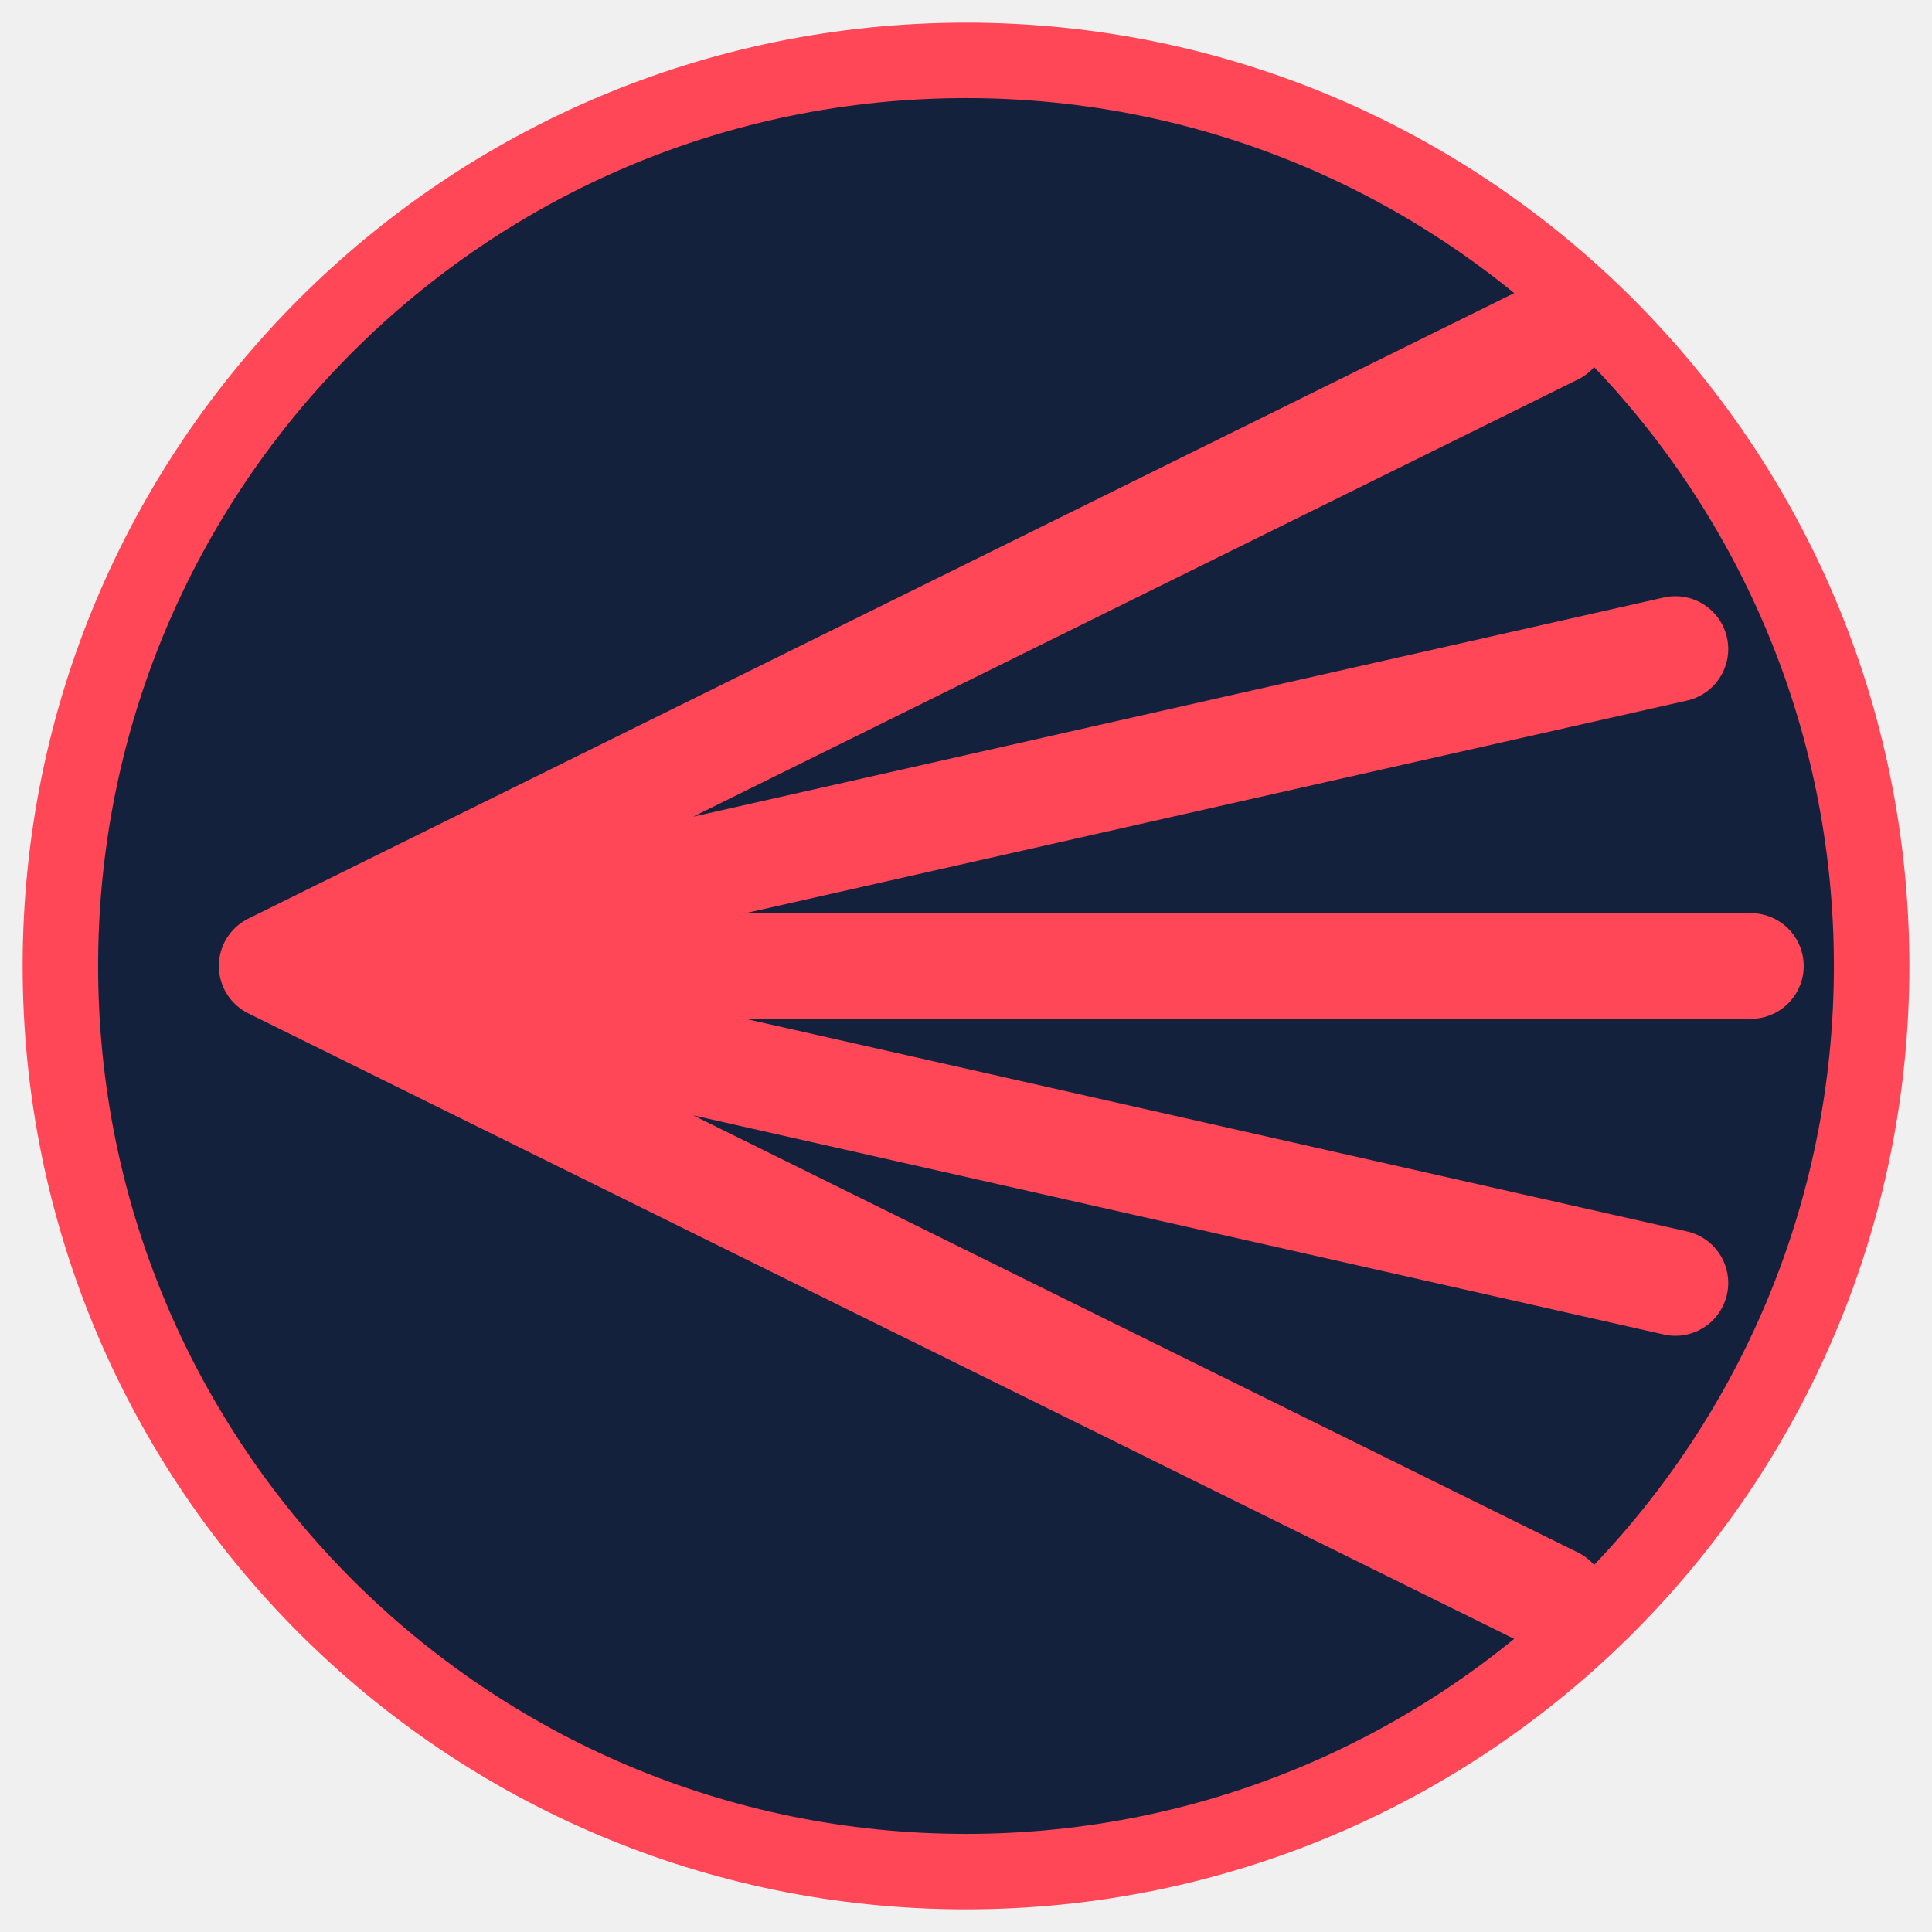
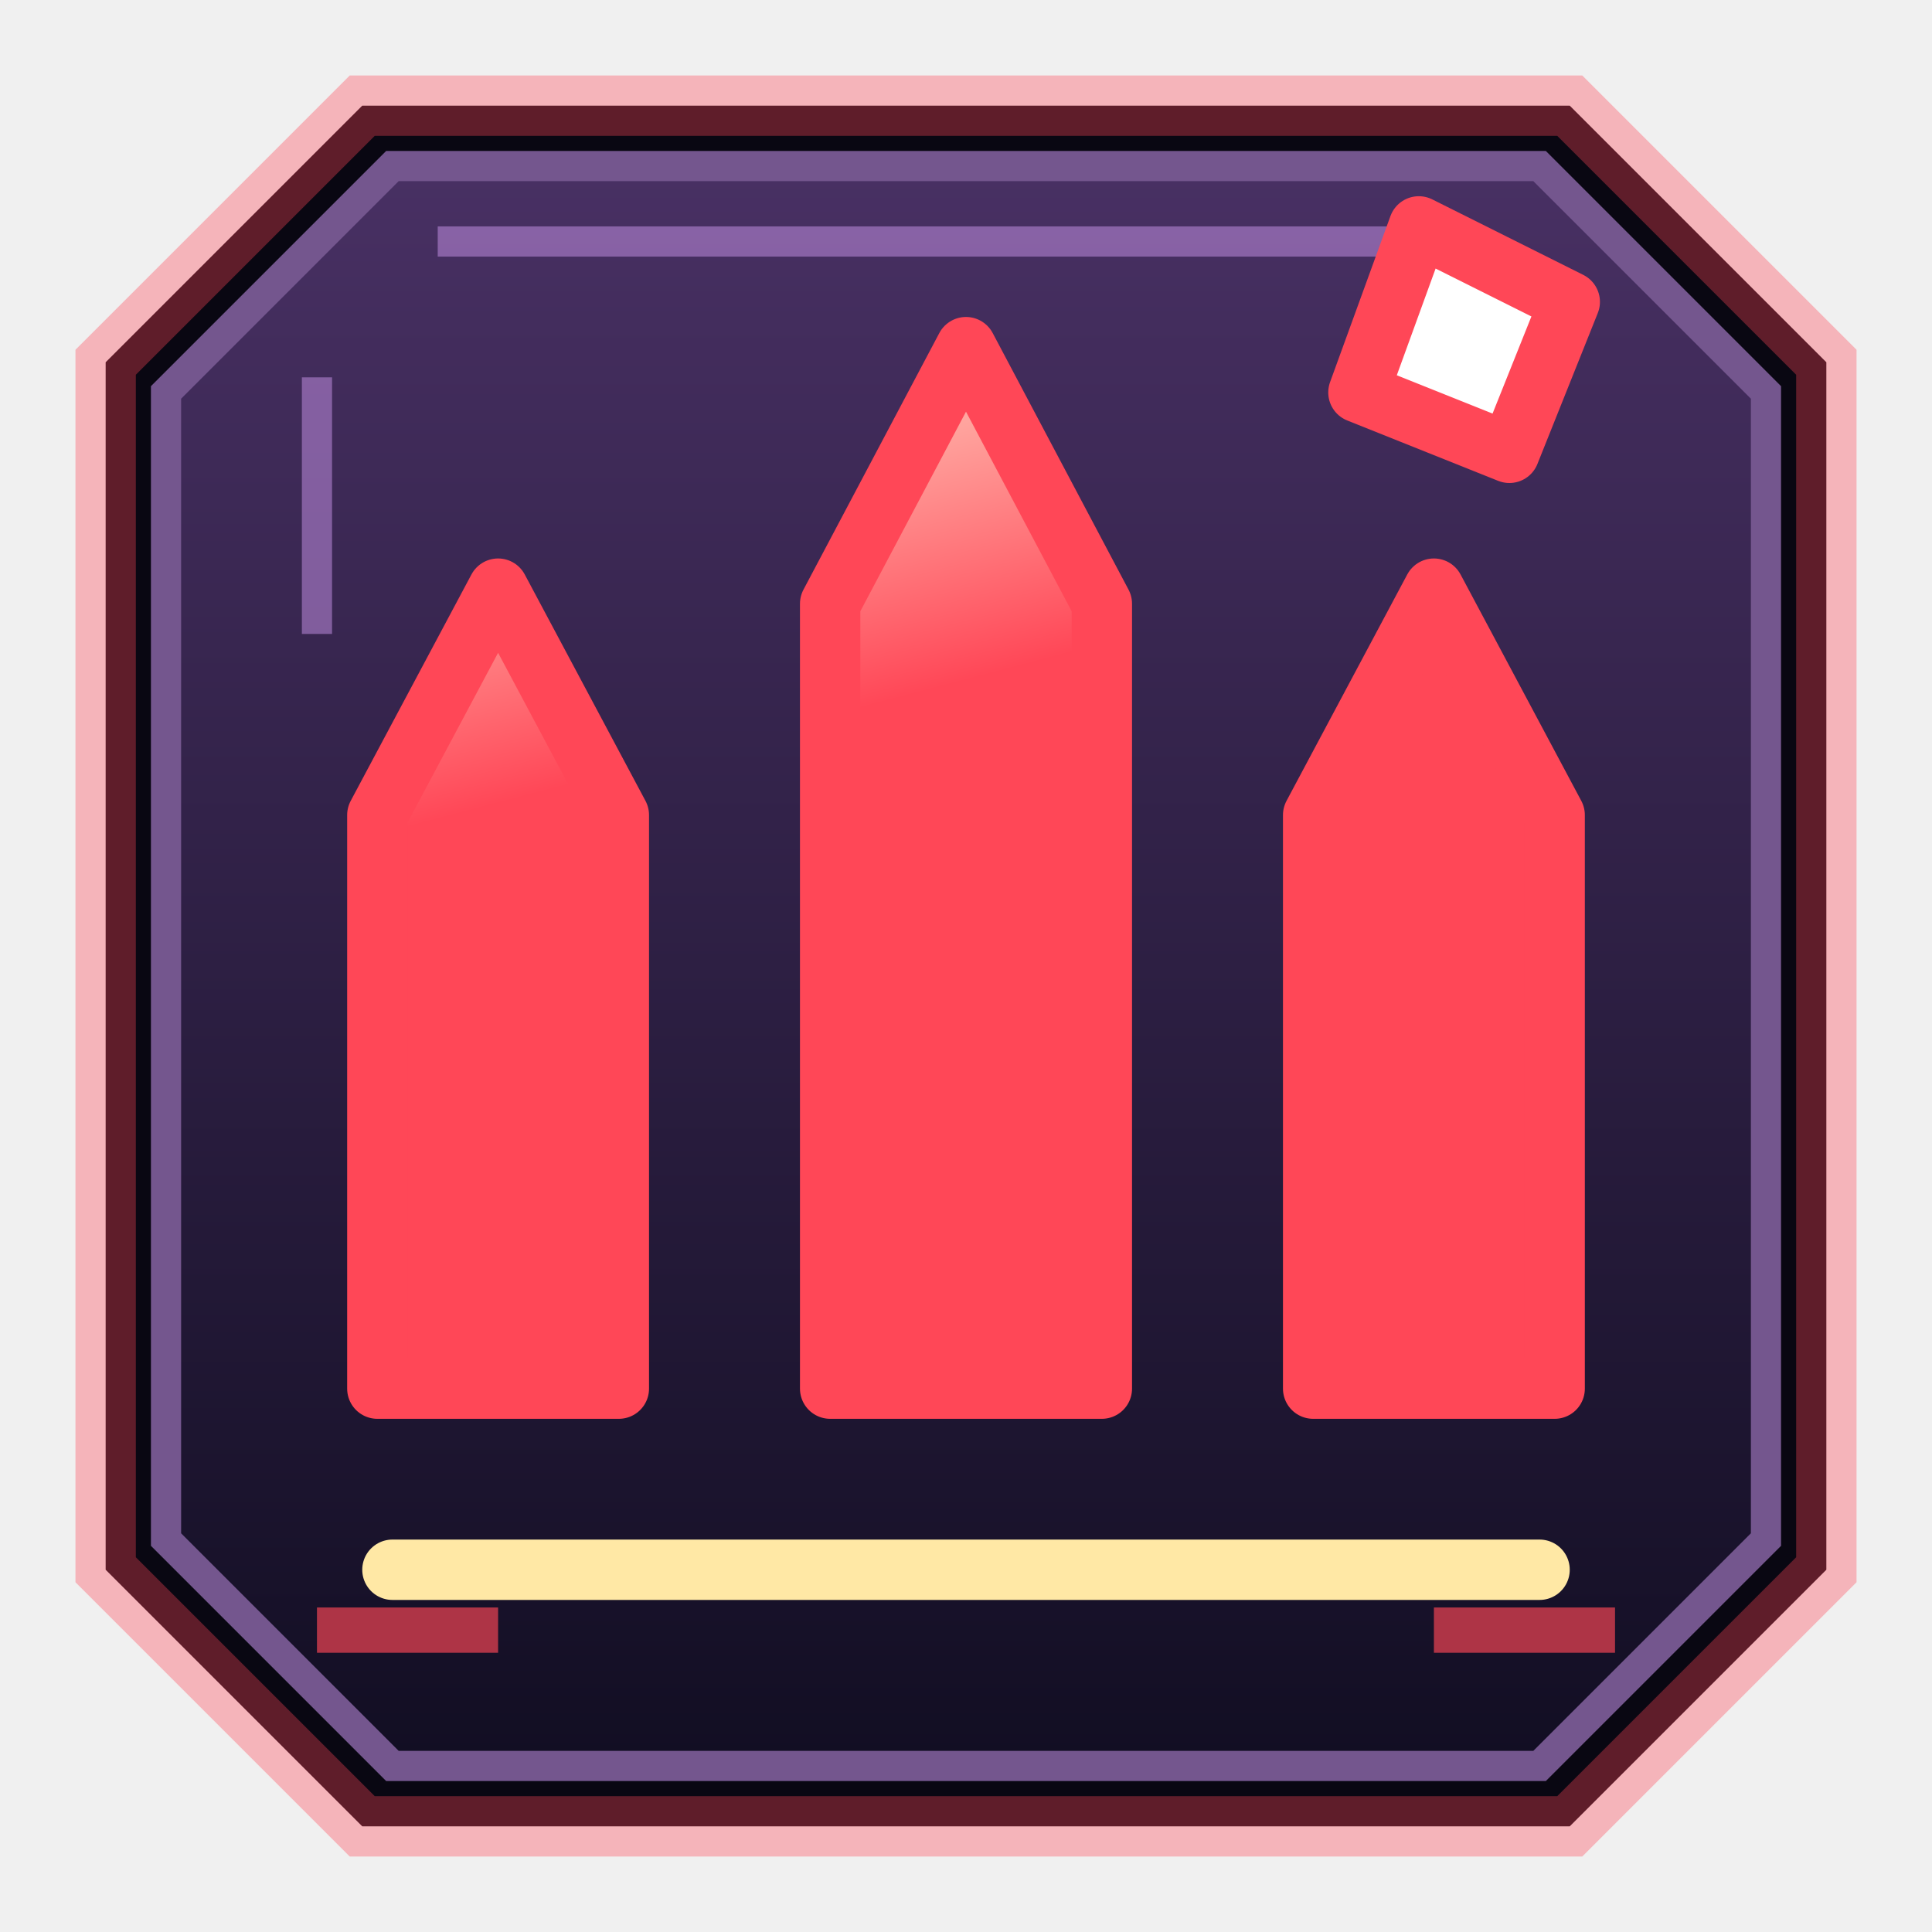
<svg xmlns="http://www.w3.org/2000/svg" width="128" height="128" viewBox="0 0 128 128">
-   <circle cx="64" cy="64" r="60" fill="#14213D" stroke="#FF4757" stroke-width="5" />
-   <g fill="none" stroke="#FF4757" stroke-width="7" stroke-linecap="round" stroke-linejoin="round">
-     <path d="M18 64 103 22M18 64 111 43M18 64H116M18 64 111 85M18 64 103 106" />
+   <defs>
+     <linearGradient id="base" x2="0" y2="1">
+       <stop stop-color="#483063" />
+       <stop offset="1" stop-color="#120e23" />
+     </linearGradient>
+     <linearGradient id="enamel" x2="0.3" y2="1">
+       <stop stop-color="#fff5dc" />
+       <stop offset=".43" stop-color="#FF4757" />
+       <stop offset="1" stop-color="#FF4757" />
+     </linearGradient>
+   </defs>
+   <path d="M24 7h80l17 17v80l-17 17H24L7 104V24Z" fill="#090712" stroke="#FF4757" stroke-opacity=".35" stroke-width="4" />
+   <path d="M26 11h76l15 15v76l-15 15H26l-15-15V26Z" fill="url(#base)" stroke="#74568e" stroke-width="2" />
+   <path d="M29 16h69m-77 9v17" stroke="#cf98ef" stroke-opacity=".48" stroke-width="2" />
+   <g fill="url(#enamel)" stroke="#FF4757" stroke-width="4" stroke-linejoin="round" stroke-linecap="round">
+     <path d="M55 92V40l9-17 9 17v52ZM25 92V54l8-15 8 15v38Zm62 0V54l8-15 8 15v38Z" />
+     <path d="M26 104h76" fill="none" stroke="#ffe8a5" />
+     <path d="M94 15l10 5-4 10-10-4Z" fill="#fff" />
  </g>
+   <path d="M21 108h12m62 0h12" stroke="#FF4757" stroke-opacity=".65" stroke-width="3" />
</svg>
